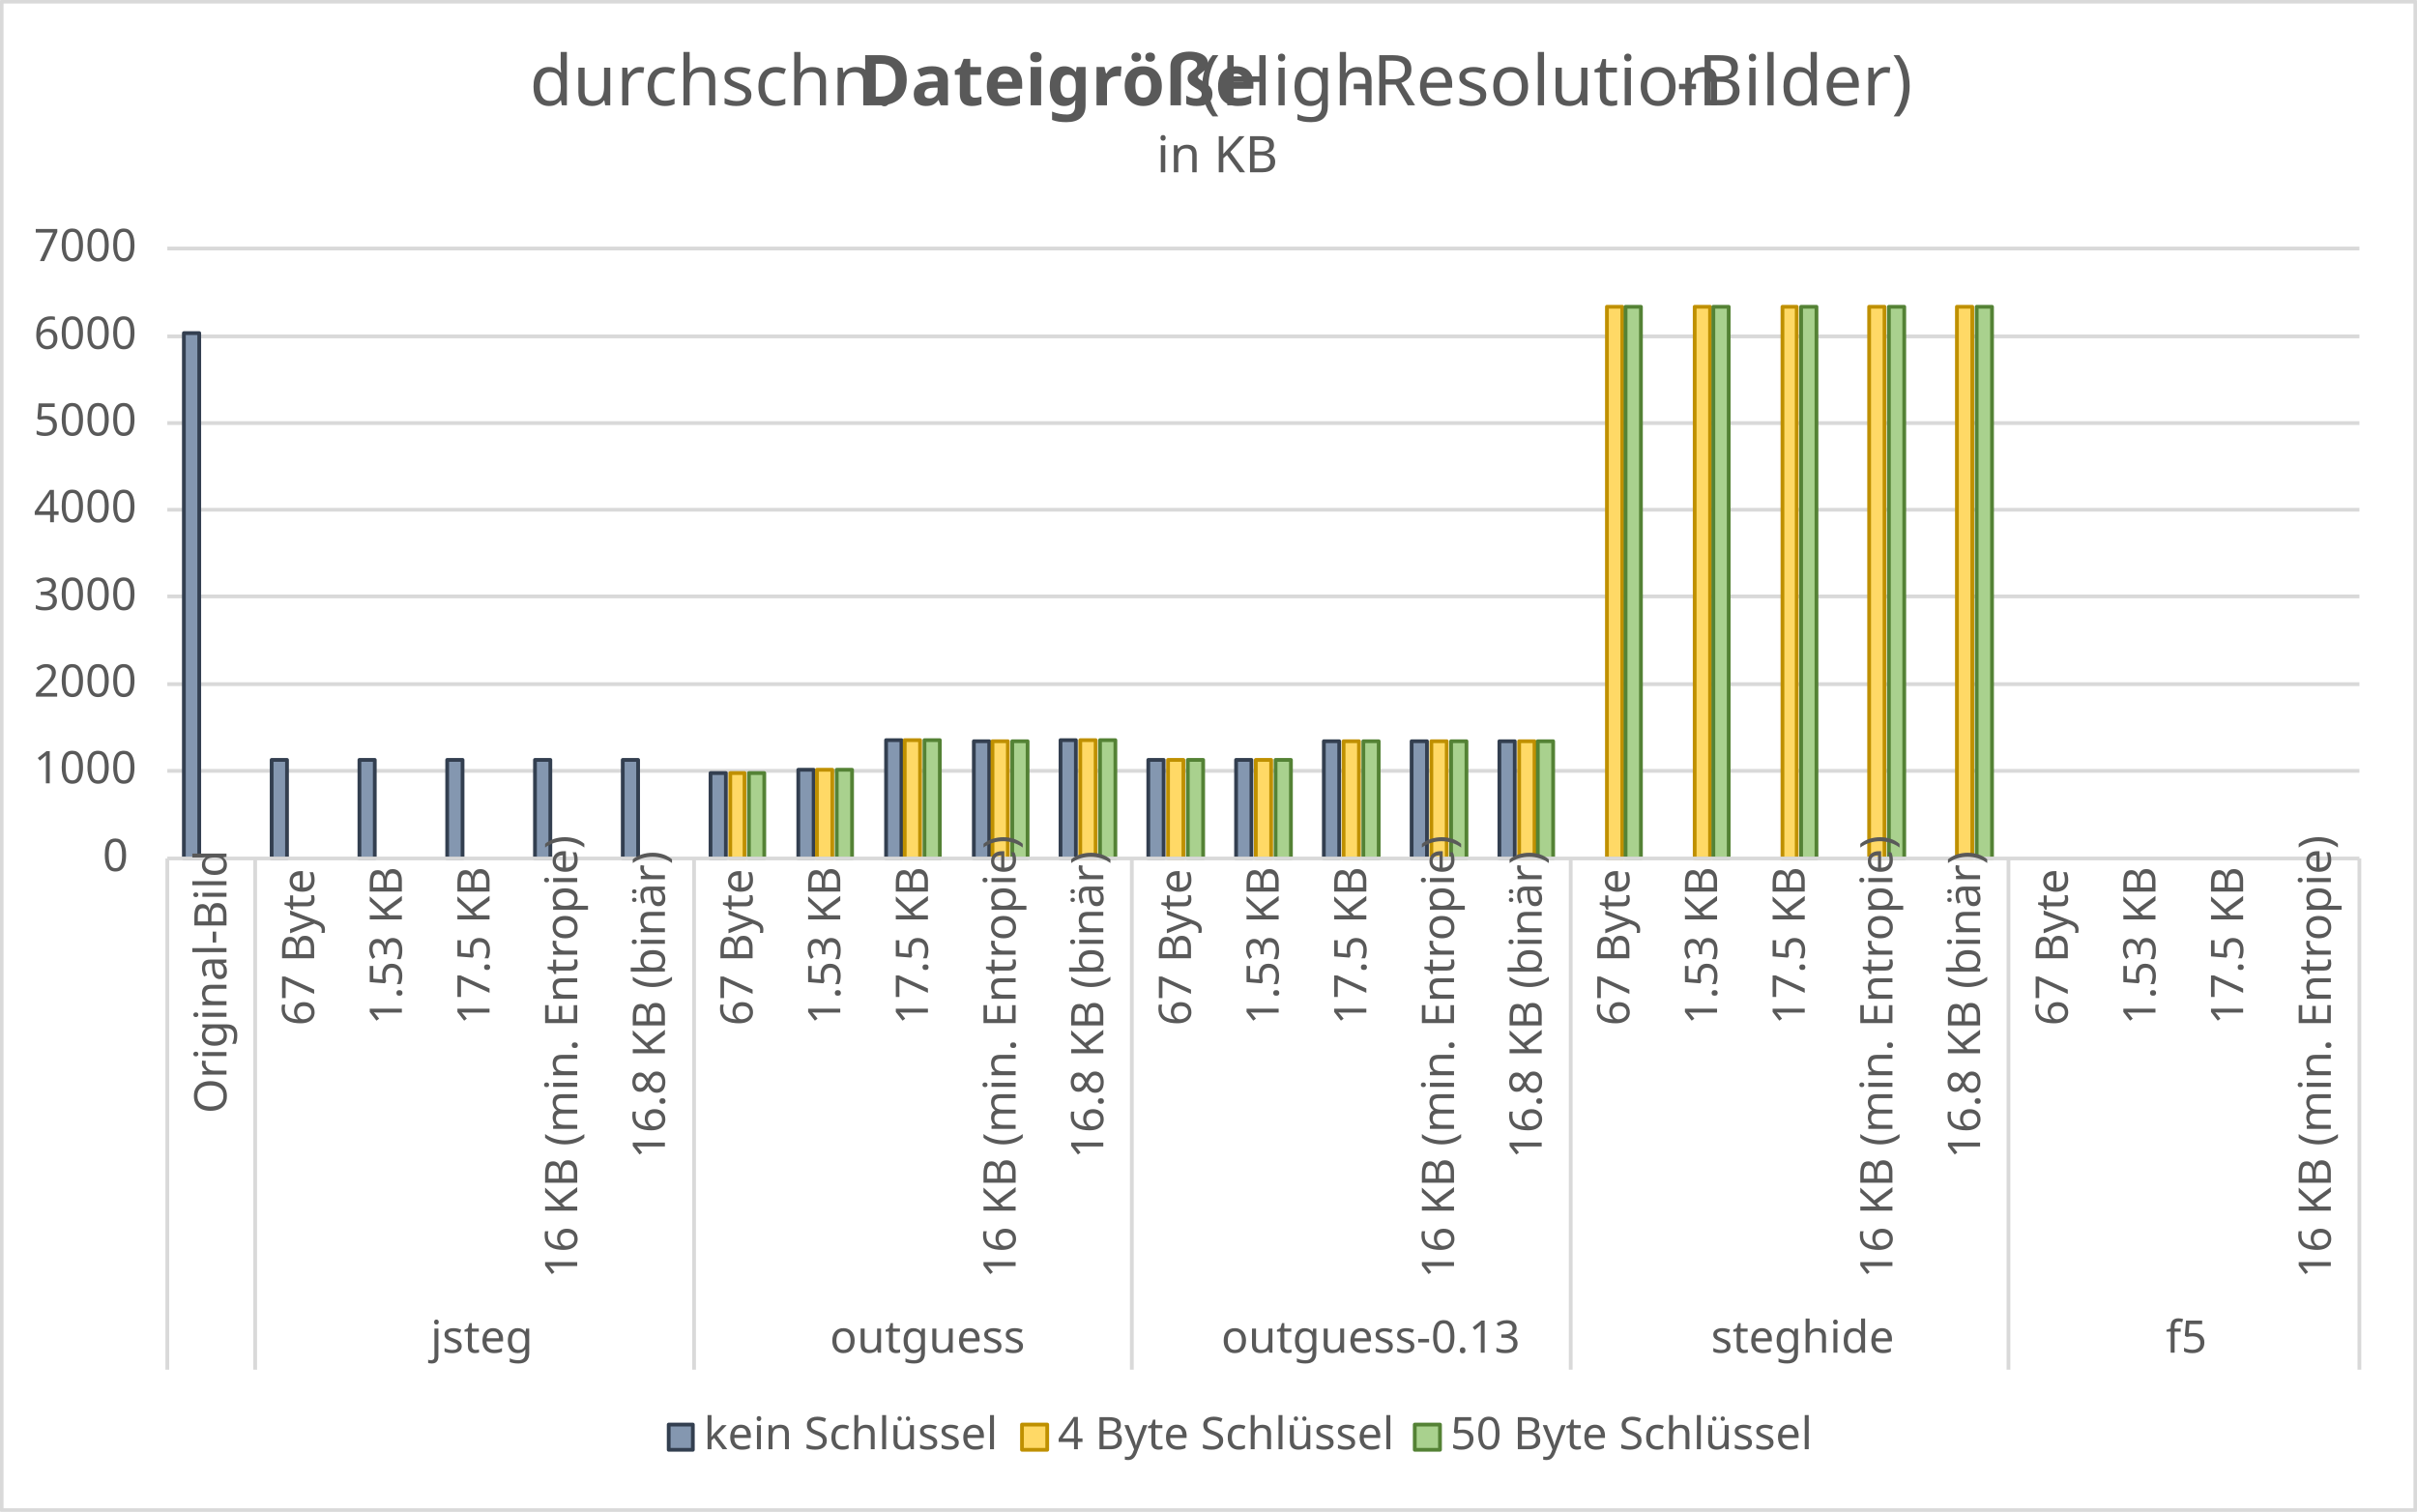
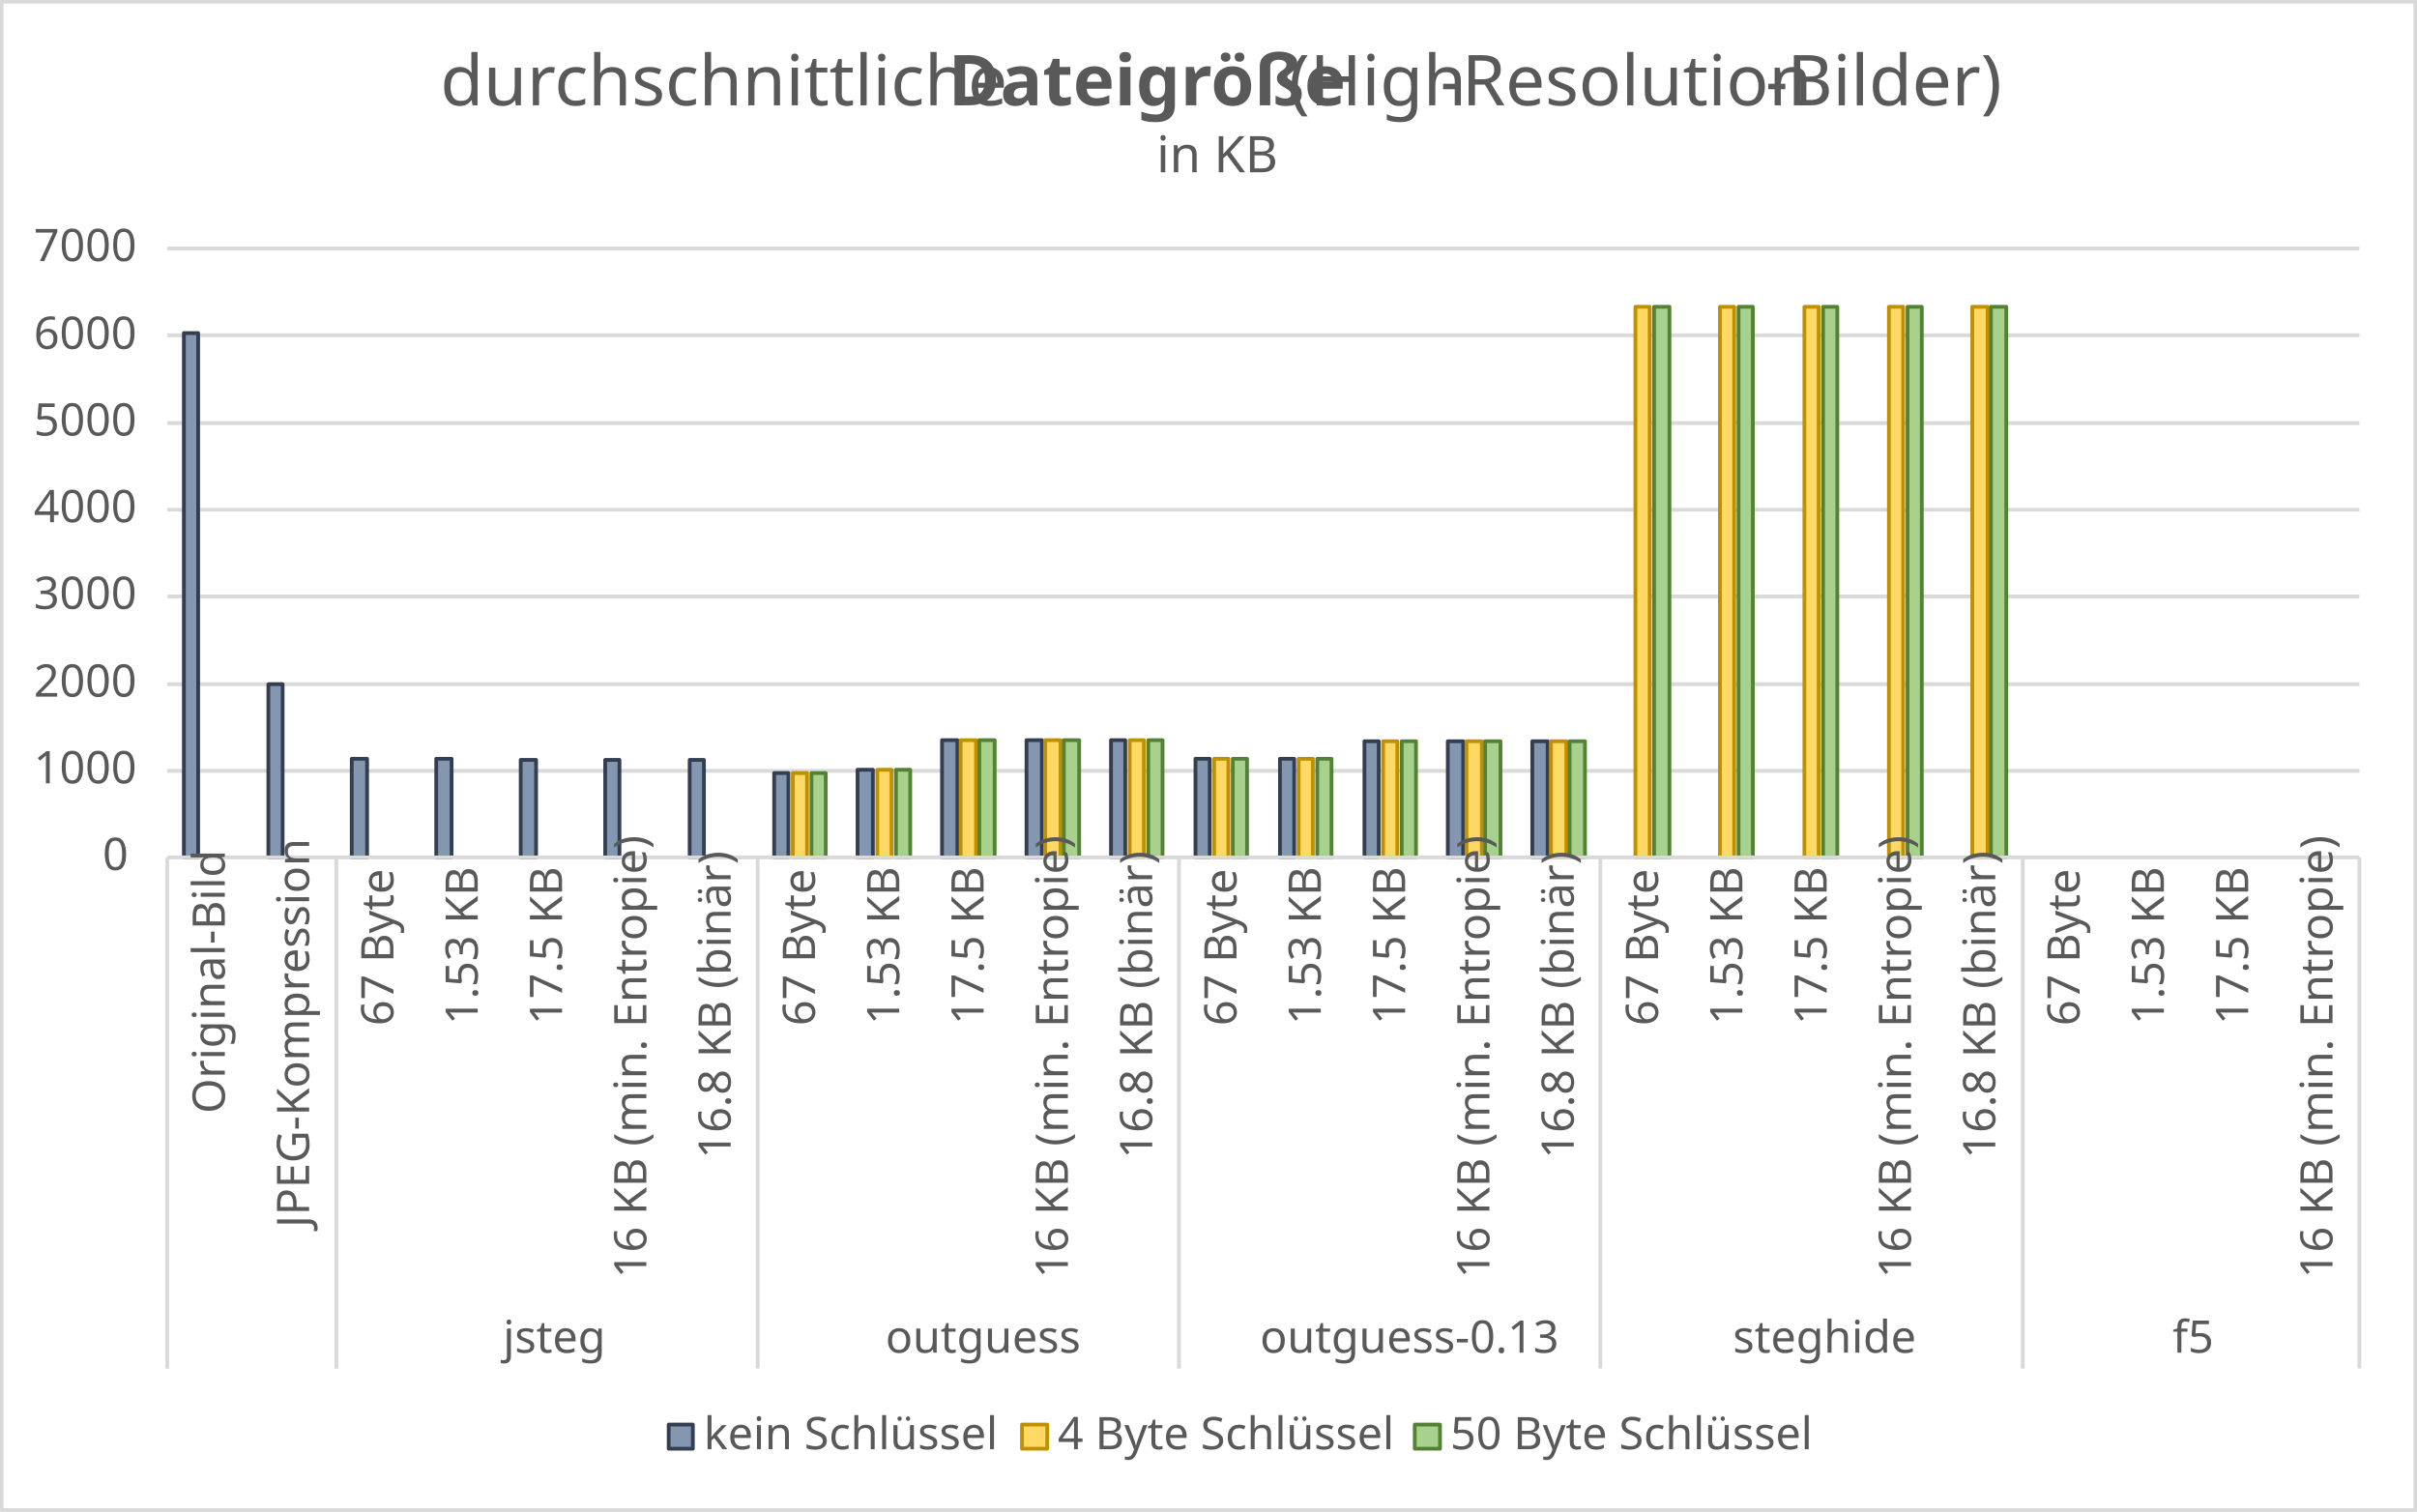
<svg xmlns="http://www.w3.org/2000/svg" width="2203" height="1378" xml:space="preserve" overflow="hidden">
  <defs>
    <clipPath id="clip0">
-       <rect x="2749" y="3574" width="2203" height="1378" />
+       <rect x="2749" y="3643" width="2203" height="1378" />
    </clipPath>
    <clipPath id="clip1">
-       <rect x="2750" y="3575" width="2200" height="1375" />
+       <rect x="2750" y="3643" width="2200" height="1375" />
    </clipPath>
    <clipPath id="clip2">
-       <rect x="2901" y="3800" width="2002" height="559" />
+       <rect x="2901" y="3869" width="2002" height="559" />
    </clipPath>
    <clipPath id="clip3">
-       <rect x="2901" y="3800" width="2002" height="559" />
+       <rect x="2901" y="3869" width="2002" height="559" />
    </clipPath>
    <clipPath id="clip4">
-       <rect x="2901" y="3800" width="2002" height="559" />
+       <rect x="2901" y="3869" width="2002" height="559" />
    </clipPath>
    <clipPath id="clip5">
-       <rect x="2750" y="3575" width="2200" height="1375" />
+       <rect x="2750" y="3643" width="2200" height="1375" />
    </clipPath>
    <clipPath id="clip6">
-       <rect x="2750" y="3575" width="2200" height="1375" />
+       <rect x="2750" y="3643" width="2200" height="1375" />
    </clipPath>
    <clipPath id="clip7">
-       <rect x="2750" y="3575" width="2200" height="1375" />
+       <rect x="2750" y="3643" width="2200" height="1375" />
    </clipPath>
    <clipPath id="clip8">
-       <rect x="2750" y="3575" width="2200" height="1375" />
+       <rect x="2750" y="3643" width="2200" height="1375" />
    </clipPath>
    <clipPath id="clip9">
-       <rect x="2750" y="3575" width="2200" height="1375" />
+       <rect x="2750" y="3643" width="2200" height="1375" />
    </clipPath>
    <clipPath id="clip10">
-       <rect x="2750" y="3575" width="2200" height="1375" />
+       <rect x="2750" y="3643" width="2200" height="1375" />
    </clipPath>
    <clipPath id="clip11">
-       <rect x="2750" y="3575" width="2200" height="1375" />
+       <rect x="2750" y="3643" width="2200" height="1375" />
    </clipPath>
    <clipPath id="clip12">
-       <rect x="2750" y="3575" width="2200" height="1375" />
+       <rect x="2750" y="3643" width="2200" height="1375" />
    </clipPath>
    <clipPath id="clip13">
-       <rect x="2750" y="3575" width="2200" height="1375" />
+       <rect x="2750" y="3643" width="2200" height="1375" />
    </clipPath>
    <clipPath id="clip14">
-       <rect x="2750" y="3575" width="2200" height="1375" />
+       <rect x="2750" y="3643" width="2200" height="1375" />
    </clipPath>
    <clipPath id="clip15">
-       <rect x="2750" y="3575" width="2200" height="1375" />
+       <rect x="2750" y="3643" width="2200" height="1375" />
    </clipPath>
    <clipPath id="clip16">
-       <rect x="2750" y="3575" width="2200" height="1375" />
+       <rect x="2750" y="3643" width="2200" height="1375" />
    </clipPath>
    <clipPath id="clip17">
-       <rect x="2750" y="3575" width="2200" height="1375" />
+       <rect x="2750" y="3643" width="2200" height="1375" />
    </clipPath>
    <clipPath id="clip18">
-       <rect x="2750" y="3575" width="2200" height="1375" />
+       <rect x="2750" y="3643" width="2200" height="1375" />
    </clipPath>
    <clipPath id="clip19">
-       <rect x="2750" y="3575" width="2200" height="1375" />
+       <rect x="2750" y="3643" width="2200" height="1375" />
    </clipPath>
    <clipPath id="clip20">
-       <rect x="2750" y="3575" width="2200" height="1375" />
+       <rect x="2750" y="3643" width="2200" height="1375" />
    </clipPath>
    <clipPath id="clip21">
-       <rect x="2750" y="3575" width="2200" height="1375" />
+       <rect x="2750" y="3643" width="2200" height="1375" />
    </clipPath>
    <clipPath id="clip22">
-       <rect x="2750" y="3575" width="2200" height="1375" />
+       <rect x="2750" y="3643" width="2200" height="1375" />
    </clipPath>
    <clipPath id="clip23">
-       <rect x="2750" y="3575" width="2200" height="1375" />
+       <rect x="2750" y="3643" width="2200" height="1375" />
    </clipPath>
    <clipPath id="clip24">
-       <rect x="2750" y="3575" width="2200" height="1375" />
+       <rect x="2750" y="3643" width="2200" height="1375" />
    </clipPath>
    <clipPath id="clip25">
-       <rect x="2750" y="3575" width="2200" height="1375" />
+       <rect x="2750" y="3643" width="2200" height="1375" />
    </clipPath>
    <clipPath id="clip26">
-       <rect x="2750" y="3575" width="2200" height="1375" />
+       <rect x="2750" y="3643" width="2200" height="1375" />
    </clipPath>
    <clipPath id="clip27">
-       <rect x="2750" y="3575" width="2200" height="1375" />
+       <rect x="2750" y="3643" width="2200" height="1375" />
    </clipPath>
    <clipPath id="clip28">
-       <rect x="2750" y="3575" width="2200" height="1375" />
+       <rect x="2750" y="3643" width="2200" height="1375" />
    </clipPath>
    <clipPath id="clip29">
-       <rect x="2750" y="3575" width="2200" height="1375" />
+       <rect x="2750" y="3643" width="2200" height="1375" />
    </clipPath>
    <clipPath id="clip30">
-       <rect x="2750" y="3575" width="2200" height="1375" />
+       <rect x="2750" y="3643" width="2200" height="1375" />
    </clipPath>
    <clipPath id="clip31">
-       <rect x="2750" y="3575" width="2200" height="1375" />
+       <rect x="2750" y="3643" width="2200" height="1375" />
    </clipPath>
    <clipPath id="clip32">
-       <rect x="2750" y="3575" width="2200" height="1375" />
+       <rect x="2750" y="3643" width="2200" height="1375" />
    </clipPath>
    <clipPath id="clip33">
-       <rect x="2750" y="3575" width="2200" height="1375" />
+       <rect x="2750" y="3643" width="2200" height="1375" />
    </clipPath>
    <clipPath id="clip34">
-       <rect x="2750" y="3575" width="2200" height="1375" />
+       <rect x="2750" y="3643" width="2200" height="1375" />
    </clipPath>
    <clipPath id="clip35">
-       <rect x="2750" y="3575" width="2200" height="1375" />
+       <rect x="2750" y="3643" width="2200" height="1375" />
    </clipPath>
    <clipPath id="clip36">
-       <rect x="2750" y="3575" width="2200" height="1375" />
+       <rect x="2750" y="3643" width="2200" height="1375" />
    </clipPath>
    <clipPath id="clip37">
-       <rect x="2750" y="3575" width="2200" height="1375" />
+       <rect x="2750" y="3643" width="2200" height="1375" />
    </clipPath>
    <clipPath id="clip38">
-       <rect x="2750" y="3575" width="2200" height="1375" />
+       <rect x="2750" y="3643" width="2200" height="1375" />
    </clipPath>
    <clipPath id="clip39">
-       <rect x="2750" y="3575" width="2200" height="1375" />
+       <rect x="2750" y="3643" width="2200" height="1375" />
    </clipPath>
    <clipPath id="clip40">
-       <rect x="2750" y="3575" width="2200" height="1375" />
+       <rect x="2750" y="3643" width="2200" height="1375" />
    </clipPath>
    <clipPath id="clip41">
-       <rect x="2750" y="3575" width="2200" height="1375" />
+       <rect x="2750" y="3643" width="2200" height="1375" />
    </clipPath>
    <clipPath id="clip42">
-       <rect x="2750" y="3575" width="2200" height="1375" />
+       <rect x="2750" y="3643" width="2200" height="1375" />
    </clipPath>
    <clipPath id="clip43">
-       <rect x="2750" y="3575" width="2200" height="1375" />
+       <rect x="2750" y="3643" width="2200" height="1375" />
    </clipPath>
    <clipPath id="clip44">
-       <rect x="2750" y="3575" width="2200" height="1375" />
+       <rect x="2750" y="3643" width="2200" height="1375" />
    </clipPath>
    <clipPath id="clip45">
-       <rect x="2750" y="3575" width="2200" height="1375" />
+       <rect x="2750" y="3643" width="2200" height="1375" />
    </clipPath>
    <clipPath id="clip46">
-       <rect x="2750" y="3575" width="2200" height="1375" />
+       <rect x="2750" y="3643" width="2200" height="1375" />
    </clipPath>
    <clipPath id="clip47">
-       <rect x="2750" y="3575" width="2200" height="1375" />
+       <rect x="2750" y="3643" width="2200" height="1375" />
    </clipPath>
    <clipPath id="clip48">
-       <rect x="2750" y="3575" width="2200" height="1375" />
+       <rect x="2750" y="3643" width="2200" height="1375" />
    </clipPath>
    <clipPath id="clip49">
-       <rect x="2750" y="3575" width="2200" height="1375" />
+       <rect x="2750" y="3643" width="2200" height="1375" />
    </clipPath>
    <clipPath id="clip50">
-       <rect x="2750" y="3575" width="2200" height="1375" />
+       <rect x="2750" y="3643" width="2200" height="1375" />
    </clipPath>
    <clipPath id="clip51">
-       <rect x="2750" y="3575" width="2200" height="1375" />
+       <rect x="2750" y="3643" width="2200" height="1375" />
    </clipPath>
    <clipPath id="clip52">
-       <rect x="2750" y="3575" width="2200" height="1375" />
+       <rect x="2750" y="3643" width="2200" height="1375" />
    </clipPath>
    <clipPath id="clip53">
-       <rect x="2750" y="3575" width="2200" height="1375" />
+       <rect x="2750" y="3643" width="2200" height="1375" />
    </clipPath>
    <clipPath id="clip54">
-       <rect x="2750" y="3575" width="2200" height="1375" />
+       <rect x="2750" y="3643" width="2200" height="1375" />
    </clipPath>
    <clipPath id="clip55">
-       <rect x="2750" y="3575" width="2200" height="1375" />
+       <rect x="2750" y="3643" width="2200" height="1375" />
    </clipPath>
    <clipPath id="clip56">
-       <rect x="2750" y="3575" width="2200" height="1375" />
+       <rect x="2750" y="3643" width="2200" height="1375" />
    </clipPath>
    <clipPath id="clip57">
-       <rect x="2750" y="3575" width="2200" height="1375" />
+       <rect x="2750" y="3643" width="2200" height="1375" />
    </clipPath>
    <clipPath id="clip58">
-       <rect x="2750" y="3575" width="2200" height="1375" />
+       <rect x="2750" y="3643" width="2200" height="1375" />
    </clipPath>
    <clipPath id="clip59">
-       <rect x="2750" y="3575" width="2200" height="1375" />
+       <rect x="2750" y="3643" width="2200" height="1375" />
+     </clipPath>
+     <clipPath id="clip60">
+       <rect x="2750" y="3643" width="2200" height="1375" />
    </clipPath>
  </defs>
-   <g clip-path="url(#clip0)" transform="translate(-2749 -3574)">
-     <rect x="2750" y="3575" width="2200" height="1375" fill="#FFFFFF" />
+   <g clip-path="url(#clip0)" transform="translate(-2749 -3643)">
+     <rect x="2750" y="3644" width="2200" height="1375" fill="#FFFFFF" />
    <g clip-path="url(#clip1)">
-       <path d="M2901.5 4276.64 4899.5 4276.64M2901.5 4197.64 4899.5 4197.64M2901.5 4117.64 4899.5 4117.64M2901.5 4038.63 4899.5 4038.63M2901.5 3959.63 4899.5 3959.63M2901.5 3880.63 4899.5 3880.63M2901.5 3800.5 4899.5 3800.5" stroke="#D9D9D9" stroke-width="3.438" stroke-linejoin="round" stroke-miterlimit="10" fill="none" />
+       <path d="M2901.5 4345.64 4899.5 4345.64M2901.5 4266.64 4899.5 4266.64M2901.5 4186.64 4899.5 4186.64M2901.5 4107.63 4899.5 4107.63M2901.5 4028.63 4899.5 4028.63M2901.5 3948.63 4899.5 3948.63M2901.5 3869.5 4899.5 3869.5" stroke="#D9D9D9" stroke-width="3.438" stroke-linejoin="round" stroke-miterlimit="10" fill="none" />
    </g>
    <g clip-path="url(#clip2)">
-       <path d="M2916.6 3877.63 2930.6 3877.63 2930.6 4356.5 2916.6 4356.5ZM2996.6 4266.64 3010.6 4266.64 3010.6 4356.5 2996.6 4356.5ZM3076.6 4266.64 3090.6 4266.64 3090.6 4356.5 3076.6 4356.5ZM3156.6 4266.64 3170.6 4266.64 3170.6 4356.5 3156.6 4356.5ZM3236.61 4266.64 3250.61 4266.64 3250.61 4356.5 3236.61 4356.5ZM3316.61 4266.64 3330.61 4266.64 3330.61 4356.5 3316.61 4356.5ZM3396.61 4278.64 3410.61 4278.64 3410.61 4356.5 3396.61 4356.5ZM3476.61 4275.64 3490.61 4275.64 3490.61 4356.5 3476.61 4356.5ZM3556.62 4248.64 3570.62 4248.64 3570.62 4356.5 3556.62 4356.5ZM3636.62 4249.64 3650.62 4249.64 3650.62 4356.5 3636.62 4356.5ZM3715.62 4248.64 3729.62 4248.64 3729.62 4356.5 3715.62 4356.5ZM3795.62 4266.64 3809.62 4266.64 3809.62 4356.5 3795.62 4356.5ZM3875.63 4266.64 3889.63 4266.64 3889.63 4356.5 3875.63 4356.5ZM3955.63 4249.64 3969.63 4249.64 3969.63 4356.5 3955.63 4356.5ZM4035.63 4249.64 4049.63 4249.64 4049.63 4356.5 4035.63 4356.5ZM4115.64 4249.64 4129.64 4249.64 4129.64 4356.5 4115.64 4356.5Z" stroke="#333F50" stroke-width="3.438" stroke-linejoin="round" stroke-miterlimit="10" fill="#8497B0" />
+       <path d="M2916.6 3946.63 2929.6 3946.63 2929.6 4424.5 2916.6 4424.5ZM2993.6 4266.64 3006.6 4266.64 3006.6 4424.5 2993.6 4424.5ZM3069.6 4334.64 3083.6 4334.64 3083.6 4424.5 3069.6 4424.5ZM3146.6 4334.64 3160.6 4334.64 3160.6 4424.5 3146.6 4424.5ZM3223.61 4335.64 3237.61 4335.64 3237.61 4424.5 3223.61 4424.5ZM3300.61 4335.64 3313.61 4335.64 3313.61 4424.5 3300.61 4424.5ZM3377.61 4335.64 3390.61 4335.64 3390.61 4424.5 3377.61 4424.5ZM3454.61 4347.64 3467.61 4347.64 3467.61 4424.5 3454.61 4424.5ZM3530.62 4344.64 3544.62 4344.64 3544.62 4424.5 3530.62 4424.5ZM3607.62 4317.64 3621.62 4317.64 3621.62 4424.5 3607.62 4424.5ZM3684.62 4317.64 3698.62 4317.64 3698.62 4424.5 3684.62 4424.5ZM3761.62 4317.64 3774.62 4317.64 3774.62 4424.5 3761.62 4424.5ZM3838.63 4334.64 3851.63 4334.64 3851.63 4424.5 3838.63 4424.5ZM3915.63 4334.64 3928.63 4334.64 3928.63 4424.5 3915.63 4424.5ZM3992.63 4318.64 4005.63 4318.64 4005.63 4424.5 3992.63 4424.5ZM4068.63 4318.64 4082.63 4318.64 4082.63 4424.5 4068.63 4424.5ZM4145.64 4318.64 4159.64 4318.64 4159.64 4424.5 4145.64 4424.5Z" stroke="#333F50" stroke-width="3.438" stroke-linejoin="round" stroke-miterlimit="10" fill="#8497B0" />
    </g>
    <g clip-path="url(#clip3)">
-       <path d="M3414.61 4278.64 3427.61 4278.64 3427.61 4356.5 3414.61 4356.5ZM3493.61 4275.64 3507.62 4275.64 3507.62 4356.5 3493.61 4356.5ZM3573.62 4248.64 3587.62 4248.64 3587.62 4356.5 3573.62 4356.5ZM3653.62 4249.64 3667.62 4249.64 3667.62 4356.5 3653.62 4356.5ZM3733.62 4248.64 3747.62 4248.64 3747.62 4356.5 3733.62 4356.5ZM3813.63 4266.64 3827.63 4266.64 3827.63 4356.5 3813.63 4356.5ZM3893.63 4266.64 3907.63 4266.64 3907.63 4356.5 3893.63 4356.5ZM3973.63 4249.64 3987.63 4249.64 3987.63 4356.5 3973.63 4356.5ZM4053.63 4249.64 4067.63 4249.64 4067.63 4356.5 4053.63 4356.5ZM4133.64 4249.64 4147.64 4249.64 4147.64 4356.5 4133.64 4356.5ZM4213.64 3853.63 4227.64 3853.63 4227.64 4356.5 4213.64 4356.5ZM4293.64 3853.63 4307.64 3853.63 4307.64 4356.5 4293.64 4356.5ZM4373.64 3853.63 4386.64 3853.63 4386.64 4356.5 4373.64 4356.5ZM4452.65 3853.63 4466.65 3853.63 4466.65 4356.5 4452.65 4356.5ZM4532.65 3853.63 4546.65 3853.63 4546.65 4356.5 4532.65 4356.5Z" stroke="#BF9000" stroke-width="3.438" stroke-linejoin="round" stroke-miterlimit="10" fill="#FFD966" />
+       <path d="M3471.61 4347.64 3484.61 4347.64 3484.61 4424.5 3471.61 4424.5ZM3548.62 4344.64 3561.62 4344.64 3561.62 4424.5 3548.62 4424.5ZM3624.62 4317.64 3638.62 4317.64 3638.62 4424.5 3624.62 4424.5ZM3701.62 4317.64 3715.62 4317.64 3715.62 4424.5 3701.62 4424.5ZM3778.62 4317.64 3791.62 4317.64 3791.62 4424.5 3778.62 4424.5ZM3855.63 4334.64 3868.63 4334.64 3868.63 4424.5 3855.63 4424.5ZM3932.63 4334.64 3945.63 4334.64 3945.63 4424.5 3932.63 4424.5ZM4009.63 4318.64 4022.63 4318.64 4022.63 4424.5 4009.63 4424.5ZM4085.63 4318.64 4099.63 4318.64 4099.63 4424.5 4085.63 4424.5ZM4162.64 4318.64 4176.64 4318.64 4176.64 4424.5 4162.64 4424.5ZM4239.64 3922.63 4252.64 3922.63 4252.64 4424.5 4239.64 4424.5ZM4316.64 3922.63 4329.64 3922.63 4329.64 4424.5 4316.64 4424.5ZM4393.64 3922.63 4406.64 3922.63 4406.64 4424.5 4393.64 4424.5ZM4470.65 3922.63 4483.65 3922.63 4483.65 4424.5 4470.65 4424.5ZM4546.65 3922.63 4560.65 3922.63 4560.65 4424.5 4546.65 4424.5Z" stroke="#BF9000" stroke-width="3.438" stroke-linejoin="round" stroke-miterlimit="10" fill="#FFD966" />
    </g>
    <g clip-path="url(#clip4)">
-       <path d="M3431.61 4278.64 3445.61 4278.64 3445.61 4356.5 3431.61 4356.5ZM3511.62 4275.64 3525.62 4275.64 3525.62 4356.5 3511.62 4356.5ZM3591.62 4248.64 3605.62 4248.64 3605.62 4356.5 3591.62 4356.5ZM3671.62 4249.64 3685.62 4249.64 3685.62 4356.5 3671.62 4356.5ZM3751.62 4248.64 3765.62 4248.64 3765.62 4356.5 3751.62 4356.5ZM3831.63 4266.64 3845.63 4266.64 3845.63 4356.5 3831.63 4356.5ZM3911.63 4266.64 3925.63 4266.64 3925.63 4356.5 3911.63 4356.5ZM3991.63 4249.64 4005.63 4249.64 4005.63 4356.5 3991.63 4356.5ZM4071.63 4249.64 4085.63 4249.64 4085.63 4356.5 4071.63 4356.5ZM4150.64 4249.64 4164.64 4249.64 4164.64 4356.5 4150.64 4356.5ZM4230.64 3853.63 4244.64 3853.63 4244.64 4356.5 4230.64 4356.5ZM4310.64 3853.63 4324.64 3853.63 4324.64 4356.5 4310.64 4356.5ZM4390.64 3853.63 4404.64 3853.63 4404.64 4356.5 4390.64 4356.5ZM4470.65 3853.63 4484.65 3853.63 4484.65 4356.5 4470.65 4356.5ZM4550.65 3853.63 4564.65 3853.63 4564.65 4356.5 4550.65 4356.5Z" stroke="#548235" stroke-width="3.438" stroke-linejoin="round" stroke-miterlimit="10" fill="#A9D18E" />
+       <path d="M3488.61 4347.64 3501.61 4347.64 3501.61 4424.5 3488.61 4424.5ZM3565.62 4344.64 3578.62 4344.64 3578.62 4424.5 3565.62 4424.5ZM3641.62 4317.64 3655.62 4317.64 3655.62 4424.5 3641.62 4424.5ZM3718.62 4317.64 3732.62 4317.64 3732.62 4424.5 3718.62 4424.5ZM3795.62 4317.64 3808.62 4317.64 3808.62 4424.5 3795.62 4424.5ZM3872.63 4334.64 3885.63 4334.64 3885.63 4424.5 3872.63 4424.5ZM3949.63 4334.64 3962.63 4334.64 3962.63 4424.5 3949.63 4424.5ZM4026.63 4318.64 4039.63 4318.64 4039.63 4424.5 4026.63 4424.5ZM4102.63 4318.64 4116.64 4318.64 4116.64 4424.5 4102.63 4424.5ZM4179.64 4318.64 4193.64 4318.64 4193.64 4424.5 4179.64 4424.5ZM4256.64 3922.63 4270.64 3922.63 4270.64 4424.5 4256.64 4424.5ZM4333.64 3922.63 4346.64 3922.63 4346.64 4424.5 4333.64 4424.5ZM4410.64 3922.63 4423.65 3922.63 4423.65 4424.5 4410.64 4424.5ZM4487.65 3922.63 4500.65 3922.63 4500.65 4424.5 4487.65 4424.5ZM4563.65 3922.63 4577.65 3922.63 4577.65 4424.5 4563.65 4424.5Z" stroke="#548235" stroke-width="3.438" stroke-linejoin="round" stroke-miterlimit="10" fill="#A9D18E" />
    </g>
    <g clip-path="url(#clip5)">
-       <path d="M2901.5 4356.5 4899.5 4356.5" stroke="#D9D9D9" stroke-width="3.438" stroke-linejoin="round" stroke-miterlimit="10" fill="none" fill-rule="evenodd" />
+       <path d="M2901.5 4424.5 4899.5 4424.5" stroke="#D9D9D9" stroke-width="3.438" stroke-linejoin="round" stroke-miterlimit="10" fill="none" fill-rule="evenodd" />
    </g>
    <g clip-path="url(#clip6)">
-       <path d="M2901.5 4356.5 2901.5 4742.5M2981.6 4356.5 2981.6 4742.5M3381.61 4356.5 3381.61 4742.5M3780.62 4356.5 3780.62 4742.5M4180.64 4356.5 4180.64 4742.5M4579.65 4356.5 4579.65 4742.5M4899.5 4356.5 4899.5 4742.5" stroke="#D9D9D9" stroke-width="3.438" stroke-linejoin="round" stroke-miterlimit="10" fill="none" />
+       <path d="M2901.5 4424.5 2901.5 4811.5M3055.6 4424.5 3055.6 4811.5M3439.61 4424.5 3439.61 4811.5M3823.63 4424.5 3823.63 4811.5M4207.64 4424.5 4207.64 4811.5M4592.65 4424.5 4592.65 4811.5M4899.5 4424.5 4899.5 4811.5" stroke="#D9D9D9" stroke-width="3.438" stroke-linejoin="round" stroke-miterlimit="10" fill="none" />
    </g>
    <g clip-path="url(#clip7)">
-       <path d="M2901.5 4742.5 2901.5 4822.5M2981.6 4742.5 2981.6 4822.5M3381.61 4742.5 3381.61 4822.5M3780.62 4742.5 3780.62 4822.5M4180.64 4742.5 4180.64 4822.5M4579.65 4742.5 4579.65 4822.5M4899.5 4742.5 4899.5 4822.5" stroke="#D9D9D9" stroke-width="3.438" stroke-linejoin="round" stroke-miterlimit="10" fill="none" />
+       <path d="M2901.5 4811.5 2901.5 4890.5M3055.6 4811.5 3055.6 4890.5M3439.61 4811.5 3439.61 4890.5M3823.63 4811.5 3823.63 4890.5M4207.64 4811.5 4207.64 4890.5M4592.65 4811.5 4592.65 4890.5M4899.5 4811.5 4899.5 4890.5" stroke="#D9D9D9" stroke-width="3.438" stroke-linejoin="round" stroke-miterlimit="10" fill="none" />
    </g>
    <g clip-path="url(#clip8)">
-       <text fill="#595959" font-family="Calibri,Calibri_MSFontService,sans-serif" font-weight="400" font-size="41" transform="matrix(1 0 0 1 2842.49 4368)">0</text>
+       <text fill="#595959" font-family="Calibri,Calibri_MSFontService,sans-serif" font-weight="400" font-size="41" transform="matrix(1 0 0 1 2842.49 4436)">0</text>
    </g>
    <g clip-path="url(#clip9)">
-       <text fill="#595959" font-family="Calibri,Calibri_MSFontService,sans-serif" font-weight="400" font-size="41" transform="matrix(1 0 0 1 2779.79 4288)">1000</text>
+       <text fill="#595959" font-family="Calibri,Calibri_MSFontService,sans-serif" font-weight="400" font-size="41" transform="matrix(1 0 0 1 2779.79 4357)">1000</text>
    </g>
    <g clip-path="url(#clip10)">
-       <text fill="#595959" font-family="Calibri,Calibri_MSFontService,sans-serif" font-weight="400" font-size="41" transform="matrix(1 0 0 1 2779.79 4209)">2000</text>
+       <text fill="#595959" font-family="Calibri,Calibri_MSFontService,sans-serif" font-weight="400" font-size="41" transform="matrix(1 0 0 1 2779.79 4278)">2000</text>
    </g>
    <g clip-path="url(#clip11)">
-       <text fill="#595959" font-family="Calibri,Calibri_MSFontService,sans-serif" font-weight="400" font-size="41" transform="matrix(1 0 0 1 2779.79 4130)">3000</text>
+       <text fill="#595959" font-family="Calibri,Calibri_MSFontService,sans-serif" font-weight="400" font-size="41" transform="matrix(1 0 0 1 2779.79 4198)">3000</text>
    </g>
    <g clip-path="url(#clip12)">
-       <text fill="#595959" font-family="Calibri,Calibri_MSFontService,sans-serif" font-weight="400" font-size="41" transform="matrix(1 0 0 1 2779.79 4050)">4000</text>
+       <text fill="#595959" font-family="Calibri,Calibri_MSFontService,sans-serif" font-weight="400" font-size="41" transform="matrix(1 0 0 1 2779.79 4119)">4000</text>
    </g>
    <g clip-path="url(#clip13)">
-       <text fill="#595959" font-family="Calibri,Calibri_MSFontService,sans-serif" font-weight="400" font-size="41" transform="matrix(1 0 0 1 2779.79 3971)">5000</text>
+       <text fill="#595959" font-family="Calibri,Calibri_MSFontService,sans-serif" font-weight="400" font-size="41" transform="matrix(1 0 0 1 2779.79 4040)">5000</text>
    </g>
    <g clip-path="url(#clip14)">
-       <text fill="#595959" font-family="Calibri,Calibri_MSFontService,sans-serif" font-weight="400" font-size="41" transform="matrix(1 0 0 1 2779.79 3892)">6000</text>
+       <text fill="#595959" font-family="Calibri,Calibri_MSFontService,sans-serif" font-weight="400" font-size="41" transform="matrix(1 0 0 1 2779.79 3961)">6000</text>
    </g>
    <g clip-path="url(#clip15)">
-       <text fill="#595959" font-family="Calibri,Calibri_MSFontService,sans-serif" font-weight="400" font-size="41" transform="matrix(1 0 0 1 2779.79 3812)">7000</text>
+       <text fill="#595959" font-family="Calibri,Calibri_MSFontService,sans-serif" font-weight="400" font-size="41" transform="matrix(1 0 0 1 2779.79 3881)">7000</text>
    </g>
    <g clip-path="url(#clip16)">
-       <text fill="#595959" font-family="Calibri,Calibri_MSFontService,sans-serif" font-weight="400" font-size="41" transform="matrix(6.12323e-17 -1 1 6.12323e-17 2955.44 4589)">Original-Bild</text>
+       <text fill="#595959" font-family="Calibri,Calibri_MSFontService,sans-serif" font-weight="400" font-size="41" transform="matrix(6.12323e-17 -1 1 6.12323e-17 2953.91 4658)">Original-Bild</text>
    </g>
    <g clip-path="url(#clip17)">
-       <text fill="#595959" font-family="Calibri,Calibri_MSFontService,sans-serif" font-weight="400" font-size="41" transform="matrix(6.12323e-17 -1 1 6.12323e-17 3035.36 4509)">67 Byte</text>
+       <text fill="#595959" font-family="Calibri,Calibri_MSFontService,sans-serif" font-weight="400" font-size="41" transform="matrix(6.12323e-17 -1 1 6.12323e-17 3030.75 4762)">JPEG-Kompression</text>
    </g>
    <g clip-path="url(#clip18)">
-       <text fill="#595959" font-family="Calibri,Calibri_MSFontService,sans-serif" font-weight="400" font-size="41" transform="matrix(6.12323e-17 -1 1 6.12323e-17 3115.28 4508)">1.53 KB</text>
+       <text fill="#595959" font-family="Calibri,Calibri_MSFontService,sans-serif" font-weight="400" font-size="41" transform="matrix(6.12323e-17 -1 1 6.12323e-17 3107.59 4578)">67 Byte</text>
    </g>
    <g clip-path="url(#clip19)">
-       <text fill="#595959" font-family="Calibri,Calibri_MSFontService,sans-serif" font-weight="400" font-size="41" transform="matrix(6.12323e-17 -1 1 6.12323e-17 3195.19 4508)">17.5 KB</text>
+       <text fill="#595959" font-family="Calibri,Calibri_MSFontService,sans-serif" font-weight="400" font-size="41" transform="matrix(6.12323e-17 -1 1 6.12323e-17 3184.44 4577)">1.53 KB</text>
    </g>
    <g clip-path="url(#clip20)">
-       <text fill="#595959" font-family="Calibri,Calibri_MSFontService,sans-serif" font-weight="400" font-size="41" transform="matrix(6.12323e-17 -1 1 6.12323e-17 3275.11 4739)">16 KB (min. Entropie)</text>
+       <text fill="#595959" font-family="Calibri,Calibri_MSFontService,sans-serif" font-weight="400" font-size="41" transform="matrix(6.12323e-17 -1 1 6.12323e-17 3261.28 4577)">17.5 KB</text>
    </g>
    <g clip-path="url(#clip21)">
-       <text fill="#595959" font-family="Calibri,Calibri_MSFontService,sans-serif" font-weight="400" font-size="41" transform="matrix(6.12323e-17 -1 1 6.12323e-17 3355.03 4630)">16.8 KB (binär)</text>
+       <text fill="#595959" font-family="Calibri,Calibri_MSFontService,sans-serif" font-weight="400" font-size="41" transform="matrix(6.12323e-17 -1 1 6.12323e-17 3338.12 4808)">16 KB (min. Entropie)</text>
    </g>
    <g clip-path="url(#clip22)">
-       <text fill="#595959" font-family="Calibri,Calibri_MSFontService,sans-serif" font-weight="400" font-size="41" transform="matrix(6.12323e-17 -1 1 6.12323e-17 3434.95 4509)">67 Byte</text>
+       <text fill="#595959" font-family="Calibri,Calibri_MSFontService,sans-serif" font-weight="400" font-size="41" transform="matrix(6.12323e-17 -1 1 6.12323e-17 3414.97 4699)">16.8 KB (binär)</text>
    </g>
    <g clip-path="url(#clip23)">
-       <text fill="#595959" font-family="Calibri,Calibri_MSFontService,sans-serif" font-weight="400" font-size="41" transform="matrix(6.12323e-17 -1 1 6.12323e-17 3514.86 4508)">1.53 KB</text>
+       <text fill="#595959" font-family="Calibri,Calibri_MSFontService,sans-serif" font-weight="400" font-size="41" transform="matrix(6.12323e-17 -1 1 6.12323e-17 3491.81 4578)">67 Byte</text>
    </g>
    <g clip-path="url(#clip24)">
-       <text fill="#595959" font-family="Calibri,Calibri_MSFontService,sans-serif" font-weight="400" font-size="41" transform="matrix(6.12323e-17 -1 1 6.12323e-17 3594.78 4508)">17.5 KB</text>
+       <text fill="#595959" font-family="Calibri,Calibri_MSFontService,sans-serif" font-weight="400" font-size="41" transform="matrix(6.12323e-17 -1 1 6.12323e-17 3568.65 4577)">1.53 KB</text>
    </g>
    <g clip-path="url(#clip25)">
-       <text fill="#595959" font-family="Calibri,Calibri_MSFontService,sans-serif" font-weight="400" font-size="41" transform="matrix(6.12323e-17 -1 1 6.12323e-17 3674.7 4739)">16 KB (min. Entropie)</text>
+       <text fill="#595959" font-family="Calibri,Calibri_MSFontService,sans-serif" font-weight="400" font-size="41" transform="matrix(6.12323e-17 -1 1 6.12323e-17 3645.5 4577)">17.5 KB</text>
    </g>
    <g clip-path="url(#clip26)">
-       <text fill="#595959" font-family="Calibri,Calibri_MSFontService,sans-serif" font-weight="400" font-size="41" transform="matrix(6.12323e-17 -1 1 6.12323e-17 3754.61 4630)">16.8 KB (binär)</text>
+       <text fill="#595959" font-family="Calibri,Calibri_MSFontService,sans-serif" font-weight="400" font-size="41" transform="matrix(6.12323e-17 -1 1 6.12323e-17 3722.34 4808)">16 KB (min. Entropie)</text>
    </g>
    <g clip-path="url(#clip27)">
-       <text fill="#595959" font-family="Calibri,Calibri_MSFontService,sans-serif" font-weight="400" font-size="41" transform="matrix(6.12323e-17 -1 1 6.12323e-17 3834.53 4509)">67 Byte</text>
+       <text fill="#595959" font-family="Calibri,Calibri_MSFontService,sans-serif" font-weight="400" font-size="41" transform="matrix(6.12323e-17 -1 1 6.12323e-17 3799.18 4699)">16.8 KB (binär)</text>
    </g>
    <g clip-path="url(#clip28)">
-       <text fill="#595959" font-family="Calibri,Calibri_MSFontService,sans-serif" font-weight="400" font-size="41" transform="matrix(6.12323e-17 -1 1 6.12323e-17 3914.45 4508)">1.53 KB</text>
+       <text fill="#595959" font-family="Calibri,Calibri_MSFontService,sans-serif" font-weight="400" font-size="41" transform="matrix(6.12323e-17 -1 1 6.12323e-17 3876.02 4578)">67 Byte</text>
    </g>
    <g clip-path="url(#clip29)">
-       <text fill="#595959" font-family="Calibri,Calibri_MSFontService,sans-serif" font-weight="400" font-size="41" transform="matrix(6.12323e-17 -1 1 6.12323e-17 3994.36 4508)">17.5 KB</text>
+       <text fill="#595959" font-family="Calibri,Calibri_MSFontService,sans-serif" font-weight="400" font-size="41" transform="matrix(6.12323e-17 -1 1 6.12323e-17 3952.87 4577)">1.53 KB</text>
    </g>
    <g clip-path="url(#clip30)">
-       <text fill="#595959" font-family="Calibri,Calibri_MSFontService,sans-serif" font-weight="400" font-size="41" transform="matrix(6.12323e-17 -1 1 6.12323e-17 4074.28 4739)">16 KB (min. Entropie)</text>
+       <text fill="#595959" font-family="Calibri,Calibri_MSFontService,sans-serif" font-weight="400" font-size="41" transform="matrix(6.12323e-17 -1 1 6.12323e-17 4029.71 4577)">17.5 KB</text>
    </g>
    <g clip-path="url(#clip31)">
-       <text fill="#595959" font-family="Calibri,Calibri_MSFontService,sans-serif" font-weight="400" font-size="41" transform="matrix(6.12323e-17 -1 1 6.12323e-17 4154.2 4630)">16.8 KB (binär)</text>
+       <text fill="#595959" font-family="Calibri,Calibri_MSFontService,sans-serif" font-weight="400" font-size="41" transform="matrix(6.12323e-17 -1 1 6.12323e-17 4106.55 4808)">16 KB (min. Entropie)</text>
    </g>
    <g clip-path="url(#clip32)">
-       <text fill="#595959" font-family="Calibri,Calibri_MSFontService,sans-serif" font-weight="400" font-size="41" transform="matrix(6.12323e-17 -1 1 6.12323e-17 4234.11 4509)">67 Byte</text>
+       <text fill="#595959" font-family="Calibri,Calibri_MSFontService,sans-serif" font-weight="400" font-size="41" transform="matrix(6.12323e-17 -1 1 6.12323e-17 4183.4 4699)">16.8 KB (binär)</text>
    </g>
    <g clip-path="url(#clip33)">
-       <text fill="#595959" font-family="Calibri,Calibri_MSFontService,sans-serif" font-weight="400" font-size="41" transform="matrix(6.12323e-17 -1 1 6.12323e-17 4314.03 4508)">1.53 KB</text>
+       <text fill="#595959" font-family="Calibri,Calibri_MSFontService,sans-serif" font-weight="400" font-size="41" transform="matrix(6.12323e-17 -1 1 6.12323e-17 4260.24 4578)">67 Byte</text>
    </g>
    <g clip-path="url(#clip34)">
-       <text fill="#595959" font-family="Calibri,Calibri_MSFontService,sans-serif" font-weight="400" font-size="41" transform="matrix(6.12323e-17 -1 1 6.12323e-17 4393.95 4508)">17.5 KB</text>
+       <text fill="#595959" font-family="Calibri,Calibri_MSFontService,sans-serif" font-weight="400" font-size="41" transform="matrix(6.12323e-17 -1 1 6.12323e-17 4337.08 4577)">1.53 KB</text>
    </g>
    <g clip-path="url(#clip35)">
-       <text fill="#595959" font-family="Calibri,Calibri_MSFontService,sans-serif" font-weight="400" font-size="41" transform="matrix(6.12323e-17 -1 1 6.12323e-17 4473.87 4739)">16 KB (min. Entropie)</text>
+       <text fill="#595959" font-family="Calibri,Calibri_MSFontService,sans-serif" font-weight="400" font-size="41" transform="matrix(6.12323e-17 -1 1 6.12323e-17 4413.93 4577)">17.5 KB</text>
    </g>
    <g clip-path="url(#clip36)">
-       <text fill="#595959" font-family="Calibri,Calibri_MSFontService,sans-serif" font-weight="400" font-size="41" transform="matrix(6.12323e-17 -1 1 6.12323e-17 4553.78 4630)">16.8 KB (binär)</text>
+       <text fill="#595959" font-family="Calibri,Calibri_MSFontService,sans-serif" font-weight="400" font-size="41" transform="matrix(6.12323e-17 -1 1 6.12323e-17 4490.77 4808)">16 KB (min. Entropie)</text>
    </g>
    <g clip-path="url(#clip37)">
-       <text fill="#595959" font-family="Calibri,Calibri_MSFontService,sans-serif" font-weight="400" font-size="41" transform="matrix(6.12323e-17 -1 1 6.12323e-17 4633.7 4509)">67 Byte</text>
+       <text fill="#595959" font-family="Calibri,Calibri_MSFontService,sans-serif" font-weight="400" font-size="41" transform="matrix(6.12323e-17 -1 1 6.12323e-17 4567.61 4699)">16.8 KB (binär)</text>
    </g>
    <g clip-path="url(#clip38)">
-       <text fill="#595959" font-family="Calibri,Calibri_MSFontService,sans-serif" font-weight="400" font-size="41" transform="matrix(6.12323e-17 -1 1 6.12323e-17 4713.62 4508)">1.53 KB</text>
+       <text fill="#595959" font-family="Calibri,Calibri_MSFontService,sans-serif" font-weight="400" font-size="41" transform="matrix(6.12323e-17 -1 1 6.12323e-17 4644.46 4578)">67 Byte</text>
    </g>
    <g clip-path="url(#clip39)">
-       <text fill="#595959" font-family="Calibri,Calibri_MSFontService,sans-serif" font-weight="400" font-size="41" transform="matrix(6.12323e-17 -1 1 6.12323e-17 4793.53 4508)">17.5 KB</text>
+       <text fill="#595959" font-family="Calibri,Calibri_MSFontService,sans-serif" font-weight="400" font-size="41" transform="matrix(6.12323e-17 -1 1 6.12323e-17 4721.3 4577)">1.53 KB</text>
    </g>
    <g clip-path="url(#clip40)">
-       <text fill="#595959" font-family="Calibri,Calibri_MSFontService,sans-serif" font-weight="400" font-size="41" transform="matrix(6.12323e-17 -1 1 6.12323e-17 4873.45 4739)">16 KB (min. Entropie)</text>
+       <text fill="#595959" font-family="Calibri,Calibri_MSFontService,sans-serif" font-weight="400" font-size="41" transform="matrix(6.12323e-17 -1 1 6.12323e-17 4798.14 4577)">17.5 KB</text>
    </g>
    <g clip-path="url(#clip41)">
-       <text fill="#595959" font-family="Calibri,Calibri_MSFontService,sans-serif" font-weight="400" font-size="41" transform="matrix(1 0 0 1 3141.48 4807)">jsteg</text>
+       <text fill="#595959" font-family="Calibri,Calibri_MSFontService,sans-serif" font-weight="400" font-size="41" transform="matrix(6.12323e-17 -1 1 6.12323e-17 4874.99 4808)">16 KB (min. Entropie)</text>
    </g>
    <g clip-path="url(#clip42)">
-       <text fill="#595959" font-family="Calibri,Calibri_MSFontService,sans-serif" font-weight="400" font-size="41" transform="matrix(1 0 0 1 3505.38 4807)">outguess</text>
+       <text fill="#595959" font-family="Calibri,Calibri_MSFontService,sans-serif" font-weight="400" font-size="41" transform="matrix(1 0 0 1 3207.57 4876)">jsteg</text>
    </g>
    <g clip-path="url(#clip43)">
-       <text fill="#595959" font-family="Calibri,Calibri_MSFontService,sans-serif" font-weight="400" font-size="41" transform="matrix(1 0 0 1 3862.1 4807)">outguess-0.13</text>
+       <text fill="#595959" font-family="Calibri,Calibri_MSFontService,sans-serif" font-weight="400" font-size="41" transform="matrix(1 0 0 1 3556.1 4876)">outguess</text>
    </g>
    <g clip-path="url(#clip44)">
-       <text fill="#595959" font-family="Calibri,Calibri_MSFontService,sans-serif" font-weight="400" font-size="41" transform="matrix(1 0 0 1 4308.5 4807)">steghide</text>
+       <text fill="#595959" font-family="Calibri,Calibri_MSFontService,sans-serif" font-weight="400" font-size="41" transform="matrix(1 0 0 1 3897.45 4876)">outguess-0.13</text>
    </g>
    <g clip-path="url(#clip45)">
-       <text fill="#595959" font-family="Calibri,Calibri_MSFontService,sans-serif" font-weight="400" font-size="41" transform="matrix(1 0 0 1 4723.01 4807)">f5</text>
+       <text fill="#595959" font-family="Calibri,Calibri_MSFontService,sans-serif" font-weight="400" font-size="41" transform="matrix(1 0 0 1 4328.48 4876)">steghide</text>
    </g>
    <g clip-path="url(#clip46)">
-       <text fill="#595959" font-family="Calibri,Calibri_MSFontService,sans-serif" font-weight="400" font-size="64" transform="matrix(1 0 0 1 3231.75 3670)">durchschn. </text>
+       <text fill="#595959" font-family="Calibri,Calibri_MSFontService,sans-serif" font-weight="400" font-size="41" transform="matrix(1 0 0 1 4729.16 4876)">f5</text>
    </g>
    <g clip-path="url(#clip47)">
-       <text fill="#595959" font-family="Calibri,Calibri_MSFontService,sans-serif" font-weight="700" font-size="64" transform="matrix(1 0 0 1 3531.8 3670)">Dateigröße</text>
+       <text fill="#595959" font-family="Calibri,Calibri_MSFontService,sans-serif" font-weight="400" font-size="64" transform="matrix(1 0 0 1 3150.33 3739)">durchschnittliche </text>
    </g>
    <g clip-path="url(#clip48)">
-       <text fill="#595959" font-family="Calibri,Calibri_MSFontService,sans-serif" font-weight="400" font-size="64" transform="matrix(1 0 0 1 3842.23 3670)">(High</text>
+       <text fill="#595959" font-family="Calibri,Calibri_MSFontService,sans-serif" font-weight="700" font-size="64" transform="matrix(1 0 0 1 3613.22 3739)">Dateigröße</text>
    </g>
    <g clip-path="url(#clip49)">
-       <text fill="#595959" font-family="Calibri,Calibri_MSFontService,sans-serif" font-weight="400" font-size="64" transform="matrix(1 0 0 1 3980.33 3670)">-</text>
+       <text fill="#595959" font-family="Calibri,Calibri_MSFontService,sans-serif" font-weight="400" font-size="64" transform="matrix(1 0 0 1 3923.65 3739)">(High</text>
    </g>
    <g clip-path="url(#clip50)">
-       <text fill="#595959" font-family="Calibri,Calibri_MSFontService,sans-serif" font-weight="400" font-size="64" transform="matrix(1 0 0 1 3999.97 3670)">Resolution</text>
+       <text fill="#595959" font-family="Calibri,Calibri_MSFontService,sans-serif" font-weight="400" font-size="64" transform="matrix(1 0 0 1 4061.75 3739)">-</text>
    </g>
    <g clip-path="url(#clip51)">
-       <text fill="#595959" font-family="Calibri,Calibri_MSFontService,sans-serif" font-weight="400" font-size="64" transform="matrix(1 0 0 1 4276.78 3670)">-</text>
+       <text fill="#595959" font-family="Calibri,Calibri_MSFontService,sans-serif" font-weight="400" font-size="64" transform="matrix(1 0 0 1 4081.39 3739)">Resolution</text>
    </g>
    <g clip-path="url(#clip52)">
-       <text fill="#595959" font-family="Calibri,Calibri_MSFontService,sans-serif" font-weight="400" font-size="64" transform="matrix(1 0 0 1 4296.42 3670)">Bilder)</text>
+       <text fill="#595959" font-family="Calibri,Calibri_MSFontService,sans-serif" font-weight="400" font-size="64" transform="matrix(1 0 0 1 4358.2 3739)">-</text>
    </g>
    <g clip-path="url(#clip53)">
-       <text fill="#595959" font-family="Calibri,Calibri_MSFontService,sans-serif" font-weight="400" font-size="46" transform="matrix(1 0 0 1 3803.14 3731)">in KB</text>
+       <text fill="#595959" font-family="Calibri,Calibri_MSFontService,sans-serif" font-weight="400" font-size="64" transform="matrix(1 0 0 1 4377.84 3739)">Bilder)</text>
    </g>
    <g clip-path="url(#clip54)">
-       <rect x="3358.5" y="4872.5" width="22" height="23" stroke="#333F50" stroke-width="3.438" stroke-linejoin="round" stroke-miterlimit="10" fill="#8497B0" />
+       <text fill="#595959" font-family="Calibri,Calibri_MSFontService,sans-serif" font-weight="400" font-size="46" transform="matrix(1 0 0 1 3803.13 3800)">in KB</text>
    </g>
    <g clip-path="url(#clip55)">
-       <text fill="#595959" font-family="Calibri,Calibri_MSFontService,sans-serif" font-weight="400" font-size="41" transform="matrix(1 0 0 1 3390.44 4895)">kein Schlüssel</text>
+       <rect x="3358.5" y="4941.5" width="22" height="22" stroke="#333F50" stroke-width="3.438" stroke-linejoin="round" stroke-miterlimit="10" fill="#8497B0" />
    </g>
    <g clip-path="url(#clip56)">
-       <rect x="3680.5" y="4872.5" width="23" height="23" stroke="#BF9000" stroke-width="3.438" stroke-linejoin="round" stroke-miterlimit="10" fill="#FFD966" />
+       <text fill="#595959" font-family="Calibri,Calibri_MSFontService,sans-serif" font-weight="400" font-size="41" transform="matrix(1 0 0 1 3390.44 4964)">kein Schlüssel</text>
    </g>
    <g clip-path="url(#clip57)">
-       <text fill="#595959" font-family="Calibri,Calibri_MSFontService,sans-serif" font-weight="400" font-size="41" transform="matrix(1 0 0 1 3713.04 4895)">4 Byte Schlüssel</text>
+       <rect x="3680.5" y="4941.5" width="23" height="22" stroke="#BF9000" stroke-width="3.438" stroke-linejoin="round" stroke-miterlimit="10" fill="#FFD966" />
    </g>
    <g clip-path="url(#clip58)">
-       <rect x="4038.5" y="4872.5" width="23" height="23" stroke="#548235" stroke-width="3.438" stroke-linejoin="round" stroke-miterlimit="10" fill="#A9D18E" />
+       <text fill="#595959" font-family="Calibri,Calibri_MSFontService,sans-serif" font-weight="400" font-size="41" transform="matrix(1 0 0 1 3713.04 4964)">4 Byte Schlüssel</text>
    </g>
    <g clip-path="url(#clip59)">
-       <text fill="#595959" font-family="Calibri,Calibri_MSFontService,sans-serif" font-weight="400" font-size="41" transform="matrix(1 0 0 1 4070.91 4895)">50 Byte Schlüssel</text>
-     </g>
-     <rect x="2750.5" y="3575.5" width="2200" height="1375" stroke="#D9D9D9" stroke-width="3.438" stroke-linejoin="round" stroke-miterlimit="10" fill="none" />
+       <rect x="4038.5" y="4941.5" width="23" height="22" stroke="#548235" stroke-width="3.438" stroke-linejoin="round" stroke-miterlimit="10" fill="#A9D18E" />
+     </g>
+     <g clip-path="url(#clip60)">
+       <text fill="#595959" font-family="Calibri,Calibri_MSFontService,sans-serif" font-weight="400" font-size="41" transform="matrix(1 0 0 1 4070.91 4964)">50 Byte Schlüssel</text>
+     </g>
+     <rect x="2750.5" y="3644.5" width="2200" height="1375" stroke="#D9D9D9" stroke-width="3.438" stroke-linejoin="round" stroke-miterlimit="10" fill="none" />
  </g>
</svg>
